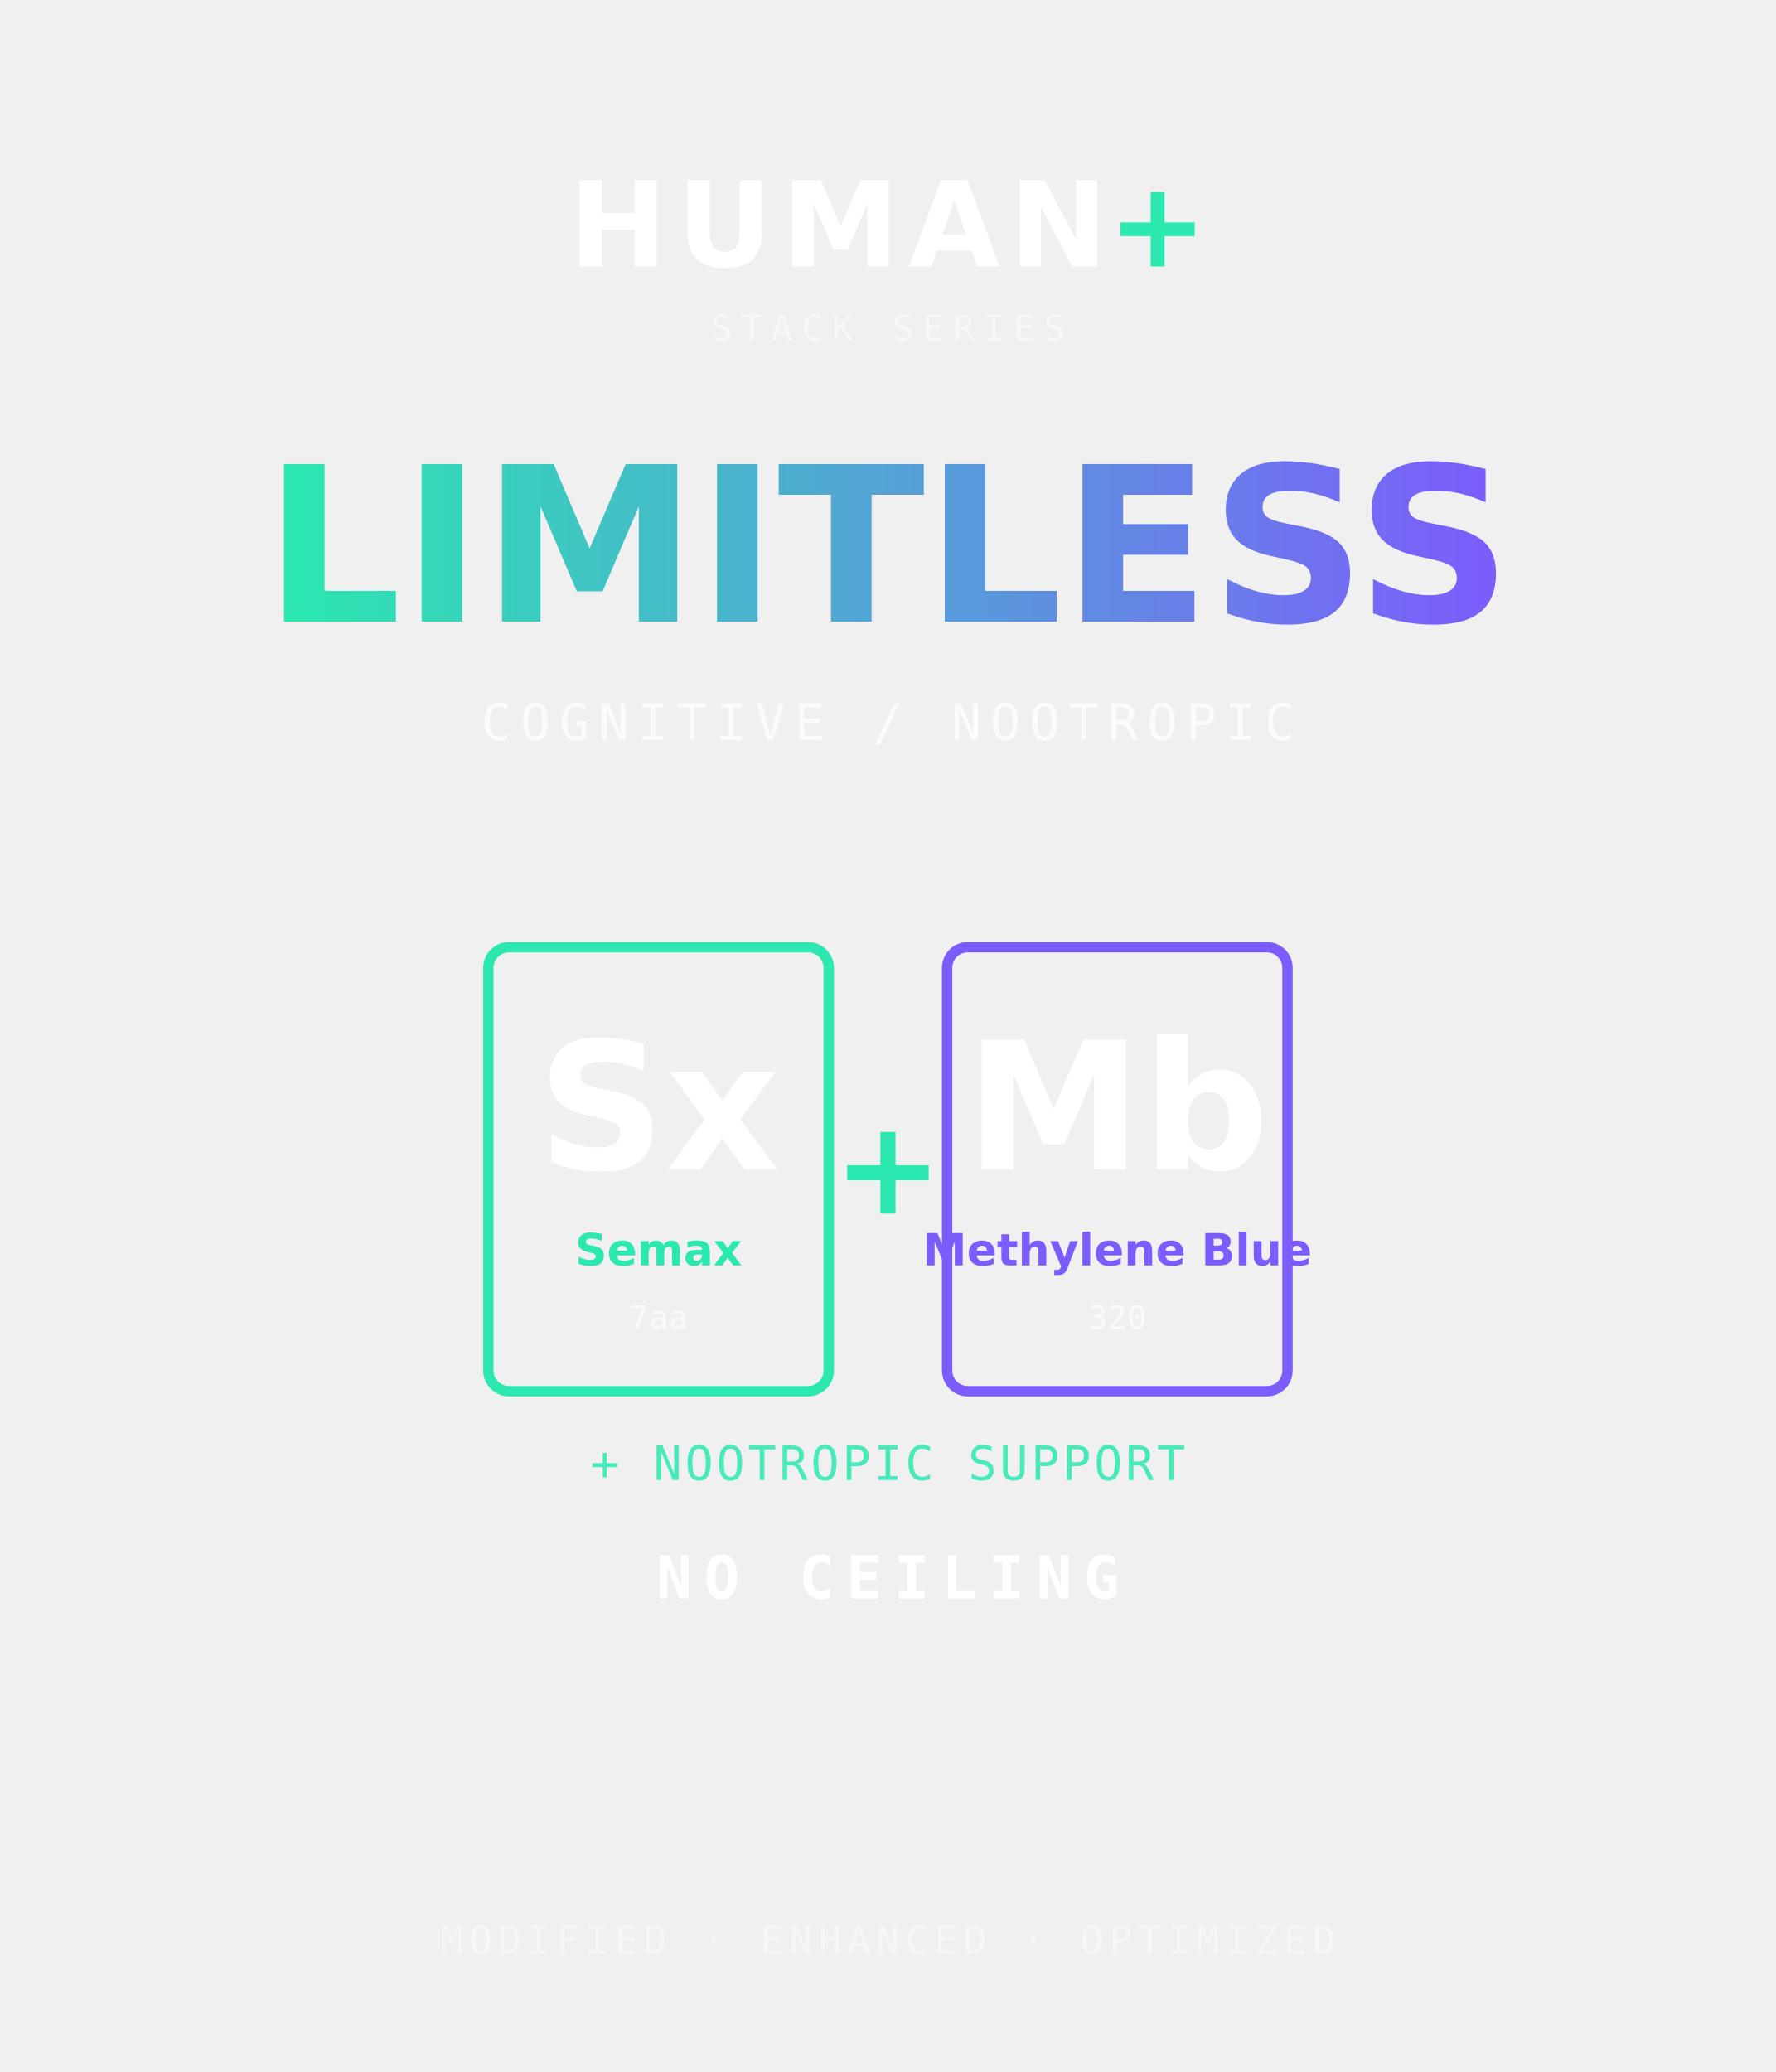
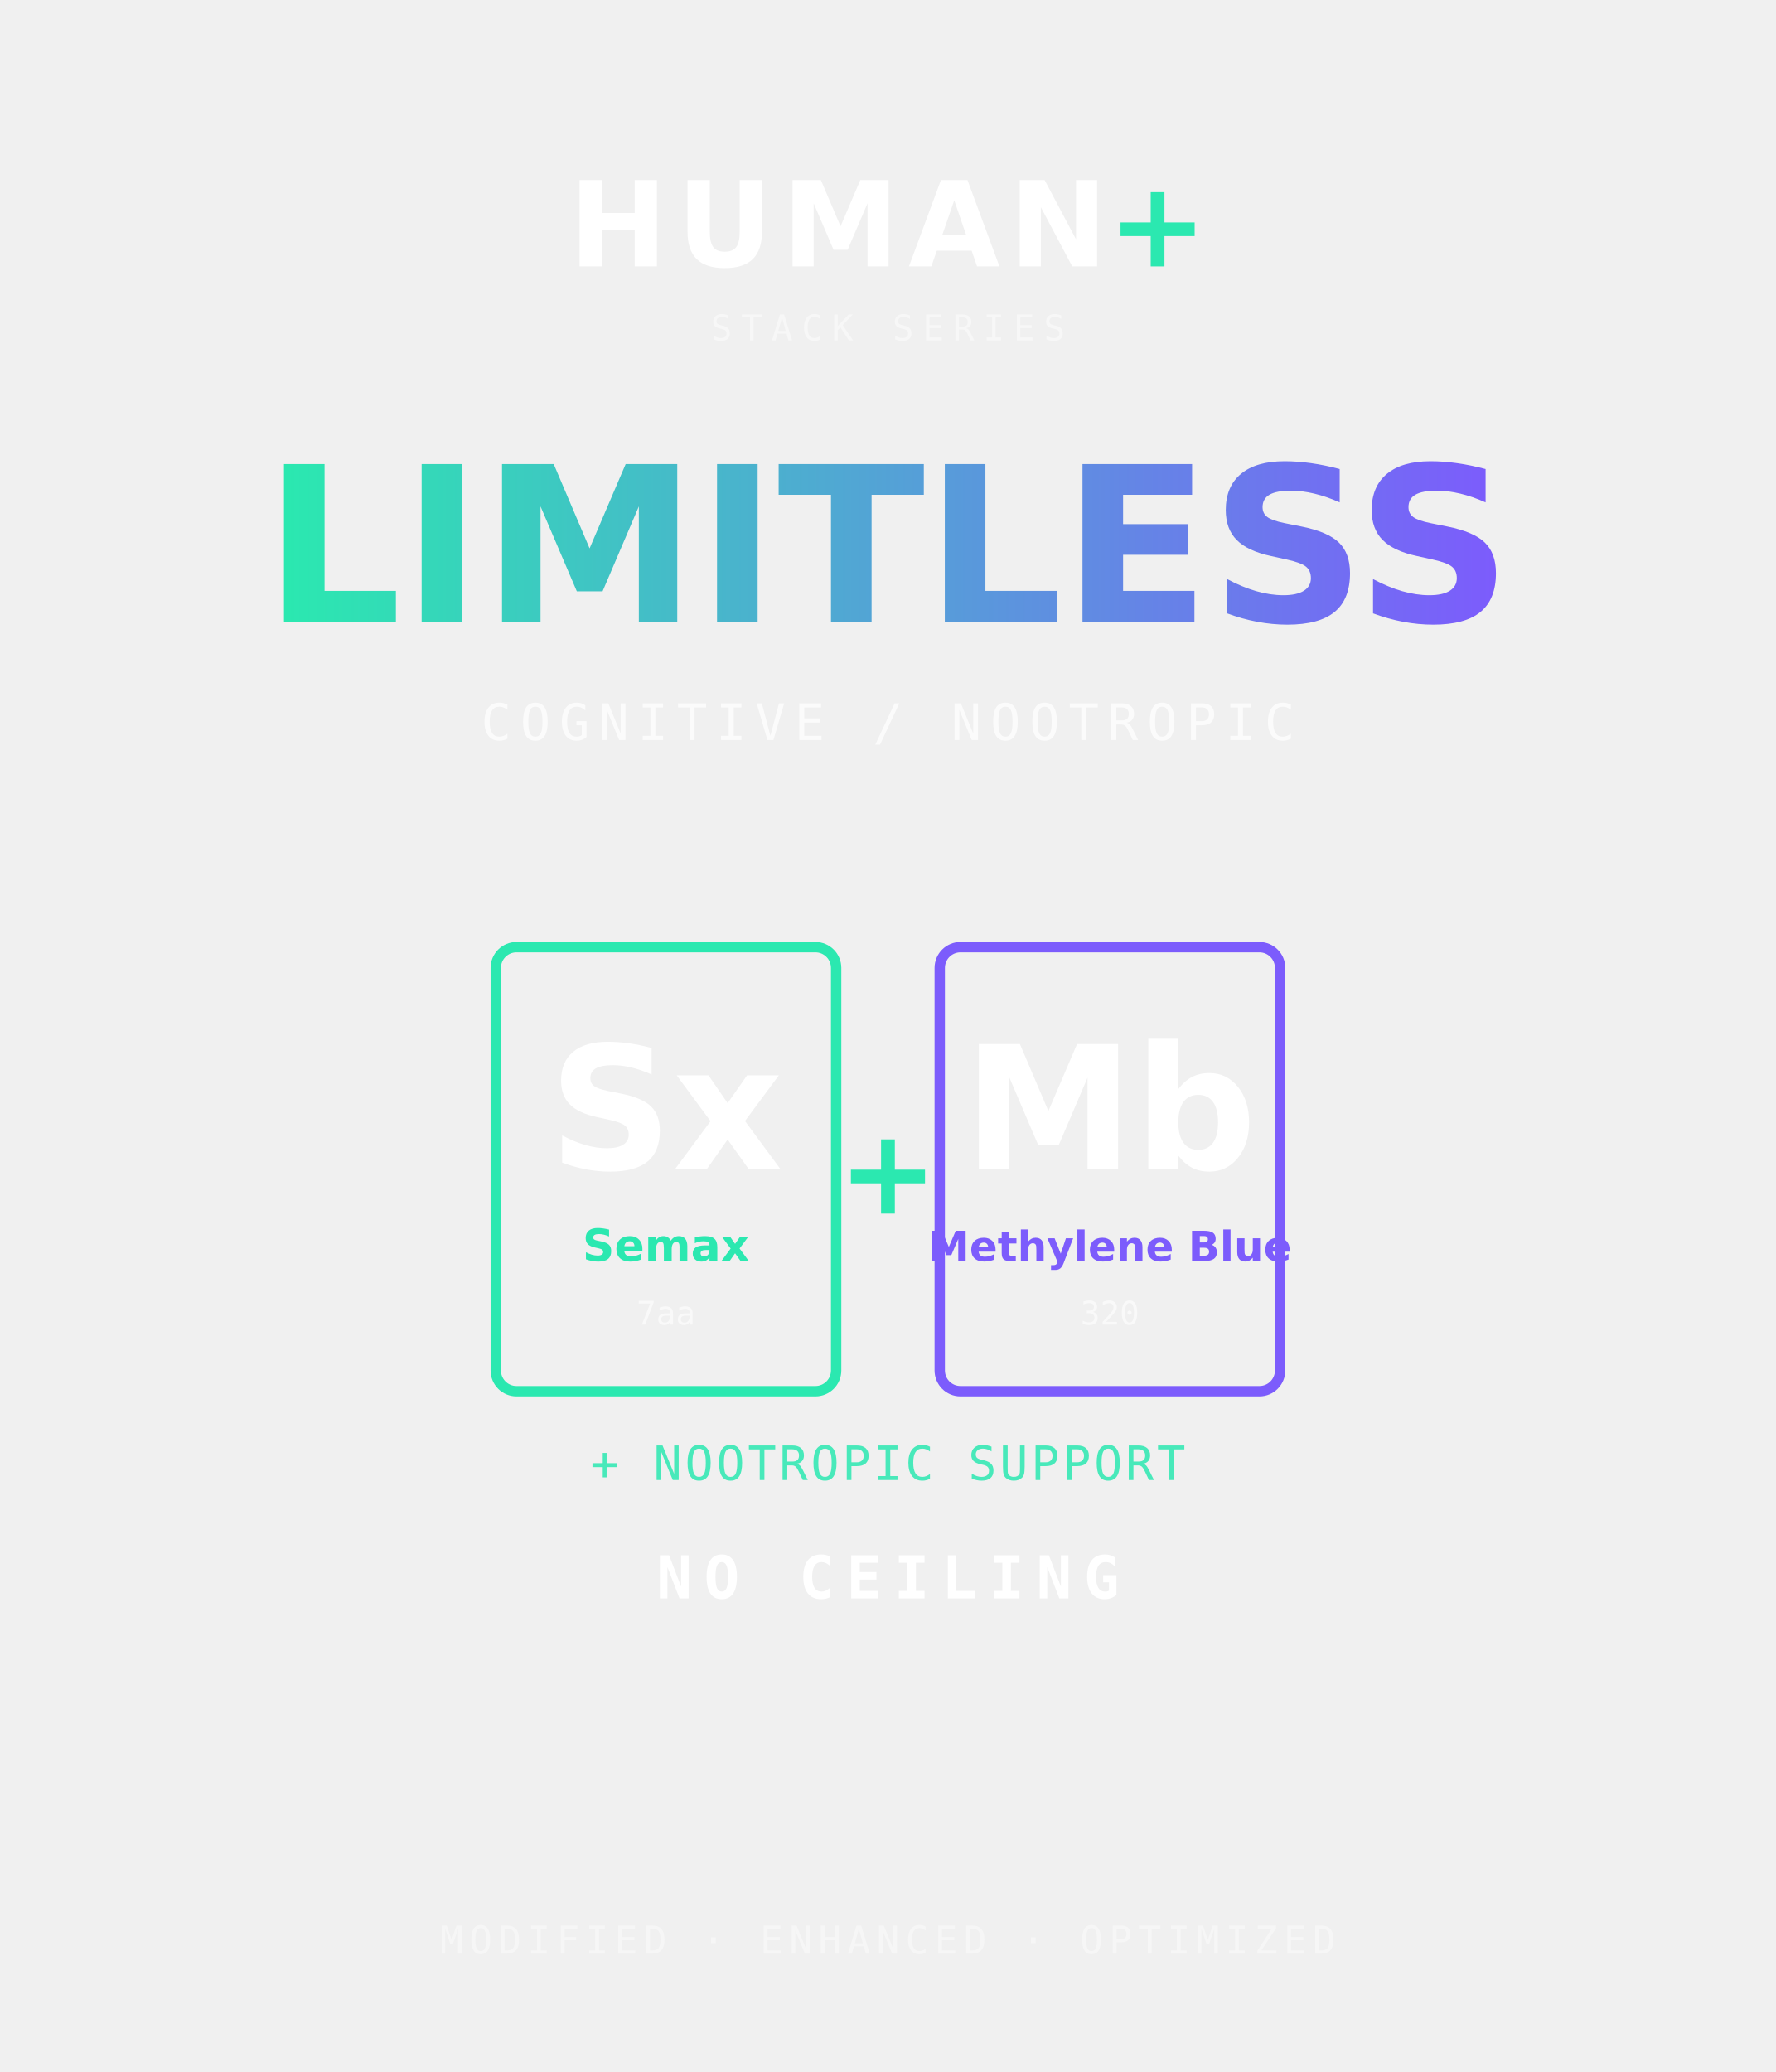
<svg xmlns="http://www.w3.org/2000/svg" viewBox="0 0 1200 1400" width="1200" height="1400">
  <defs>
    <linearGradient id="g" x1="0" y1="0" x2="1" y2="0">
      <stop offset="0%" stop-color="#2BE8B0" />
      <stop offset="100%" stop-color="#7C5CFC" />
    </linearGradient>
  </defs>
  <text x="600" y="180" font-family="DejaVu Sans, Liberation Sans, Arial, sans-serif" font-size="80" font-weight="800" text-anchor="middle" letter-spacing="6" fill="#FFFFFF">HUMAN<tspan fill="#2BE8B0">+</tspan>
  </text>
  <text x="600" y="230" font-family="DejaVu Sans Mono, Liberation Mono, monospace" font-size="24" text-anchor="middle" letter-spacing="6" fill="#FFFFFF" fill-opacity="0.45">STACK SERIES</text>
  <text x="600" y="420" font-family="DejaVu Sans, Liberation Sans, Arial, sans-serif" font-size="146" font-weight="800" text-anchor="middle" fill="url(#g)">LIMITLESS</text>
  <text x="600" y="500" font-family="DejaVu Sans Mono, Liberation Mono, monospace" font-size="34" letter-spacing="6" text-anchor="middle" fill="#FFFFFF" fill-opacity="0.75">COGNITIVE / NOOTROPIC</text>
-   <rect x="330.0" y="640" width="230" height="300" rx="14" fill="none" stroke="#2BE8B0" stroke-width="7" />
-   <text x="445.0" y="790" font-family="DejaVu Sans, Liberation Sans, Arial, sans-serif" font-size="120" font-weight="800" text-anchor="middle" fill="#FFFFFF">Sx</text>
-   <text x="445.0" y="855" font-family="DejaVu Sans, Liberation Sans, Arial, sans-serif" font-size="30" font-weight="700" text-anchor="middle" fill="#2BE8B0">Semax</text>
-   <text x="445.0" y="898" font-family="DejaVu Sans Mono, Liberation Mono, monospace" font-size="22" text-anchor="middle" fill="#FFFFFF" fill-opacity="0.6">7aa</text>
-   <text x="600.0" y="820.0" font-family="DejaVu Sans, Liberation Sans, Arial, sans-serif" font-size="88" font-weight="800" text-anchor="middle" fill="#2BE8B0">+</text>
-   <rect x="640.0" y="640" width="230" height="300" rx="14" fill="none" stroke="#7C5CFC" stroke-width="7" />
-   <text x="755.0" y="790" font-family="DejaVu Sans, Liberation Sans, Arial, sans-serif" font-size="120" font-weight="800" text-anchor="middle" fill="#FFFFFF">Mb</text>
-   <text x="755.0" y="855" font-family="DejaVu Sans, Liberation Sans, Arial, sans-serif" font-size="30" font-weight="700" text-anchor="middle" fill="#7C5CFC">Methylene Blue</text>
-   <text x="755.0" y="898" font-family="DejaVu Sans Mono, Liberation Mono, monospace" font-size="22" text-anchor="middle" fill="#FFFFFF" fill-opacity="0.6">320</text>
+   <rect x="335.0" y="640" width="230" height="300" rx="14" fill="none" stroke="#2BE8B0" stroke-width="7" />
+   <text x="450.0" y="790" font-family="DejaVu Sans, Liberation Sans, Arial, sans-serif" font-size="116" font-weight="800" text-anchor="middle" fill="#FFFFFF">Sx</text>
+   <text x="450.0" y="852" font-family="DejaVu Sans, Liberation Sans, Arial, sans-serif" font-size="30" font-weight="700" text-anchor="middle" fill="#2BE8B0">Semax</text>
+   <text x="450.0" y="895" font-family="DejaVu Sans Mono, Liberation Mono, monospace" font-size="22" text-anchor="middle" fill="#FFFFFF" fill-opacity="0.6">7aa</text>
+   <text x="600.0" y="820.0" font-family="DejaVu Sans, Liberation Sans, Arial, sans-serif" font-size="80" font-weight="800" text-anchor="middle" fill="#2BE8B0">+</text>
+   <rect x="635.0" y="640" width="230" height="300" rx="14" fill="none" stroke="#7C5CFC" stroke-width="7" />
+   <text x="750.0" y="790" font-family="DejaVu Sans, Liberation Sans, Arial, sans-serif" font-size="116" font-weight="800" text-anchor="middle" fill="#FFFFFF">Mb</text>
+   <text x="750.0" y="852" font-family="DejaVu Sans, Liberation Sans, Arial, sans-serif" font-size="28" font-weight="700" text-anchor="middle" fill="#7C5CFC">Methylene Blue</text>
+   <text x="750.0" y="895" font-family="DejaVu Sans Mono, Liberation Mono, monospace" font-size="22" text-anchor="middle" fill="#FFFFFF" fill-opacity="0.6">320</text>
  <text x="600" y="1000" font-family="DejaVu Sans Mono, Liberation Mono, monospace" font-size="32" letter-spacing="2" text-anchor="middle" fill="#2BE8B0" fill-opacity="0.85">+ NOOTROPIC SUPPORT</text>
  <text x="600" y="1080" font-family="DejaVu Sans Mono, Liberation Mono, monospace" font-size="40" font-weight="700" letter-spacing="8" text-anchor="middle" fill="#FFFFFF">NO CEILING</text>
  <text x="600" y="1320" font-family="DejaVu Sans Mono, Liberation Mono, monospace" font-size="26" letter-spacing="4" text-anchor="middle" fill="#FFFFFF" fill-opacity="0.4">MODIFIED · ENHANCED · OPTIMIZED</text>
</svg>
